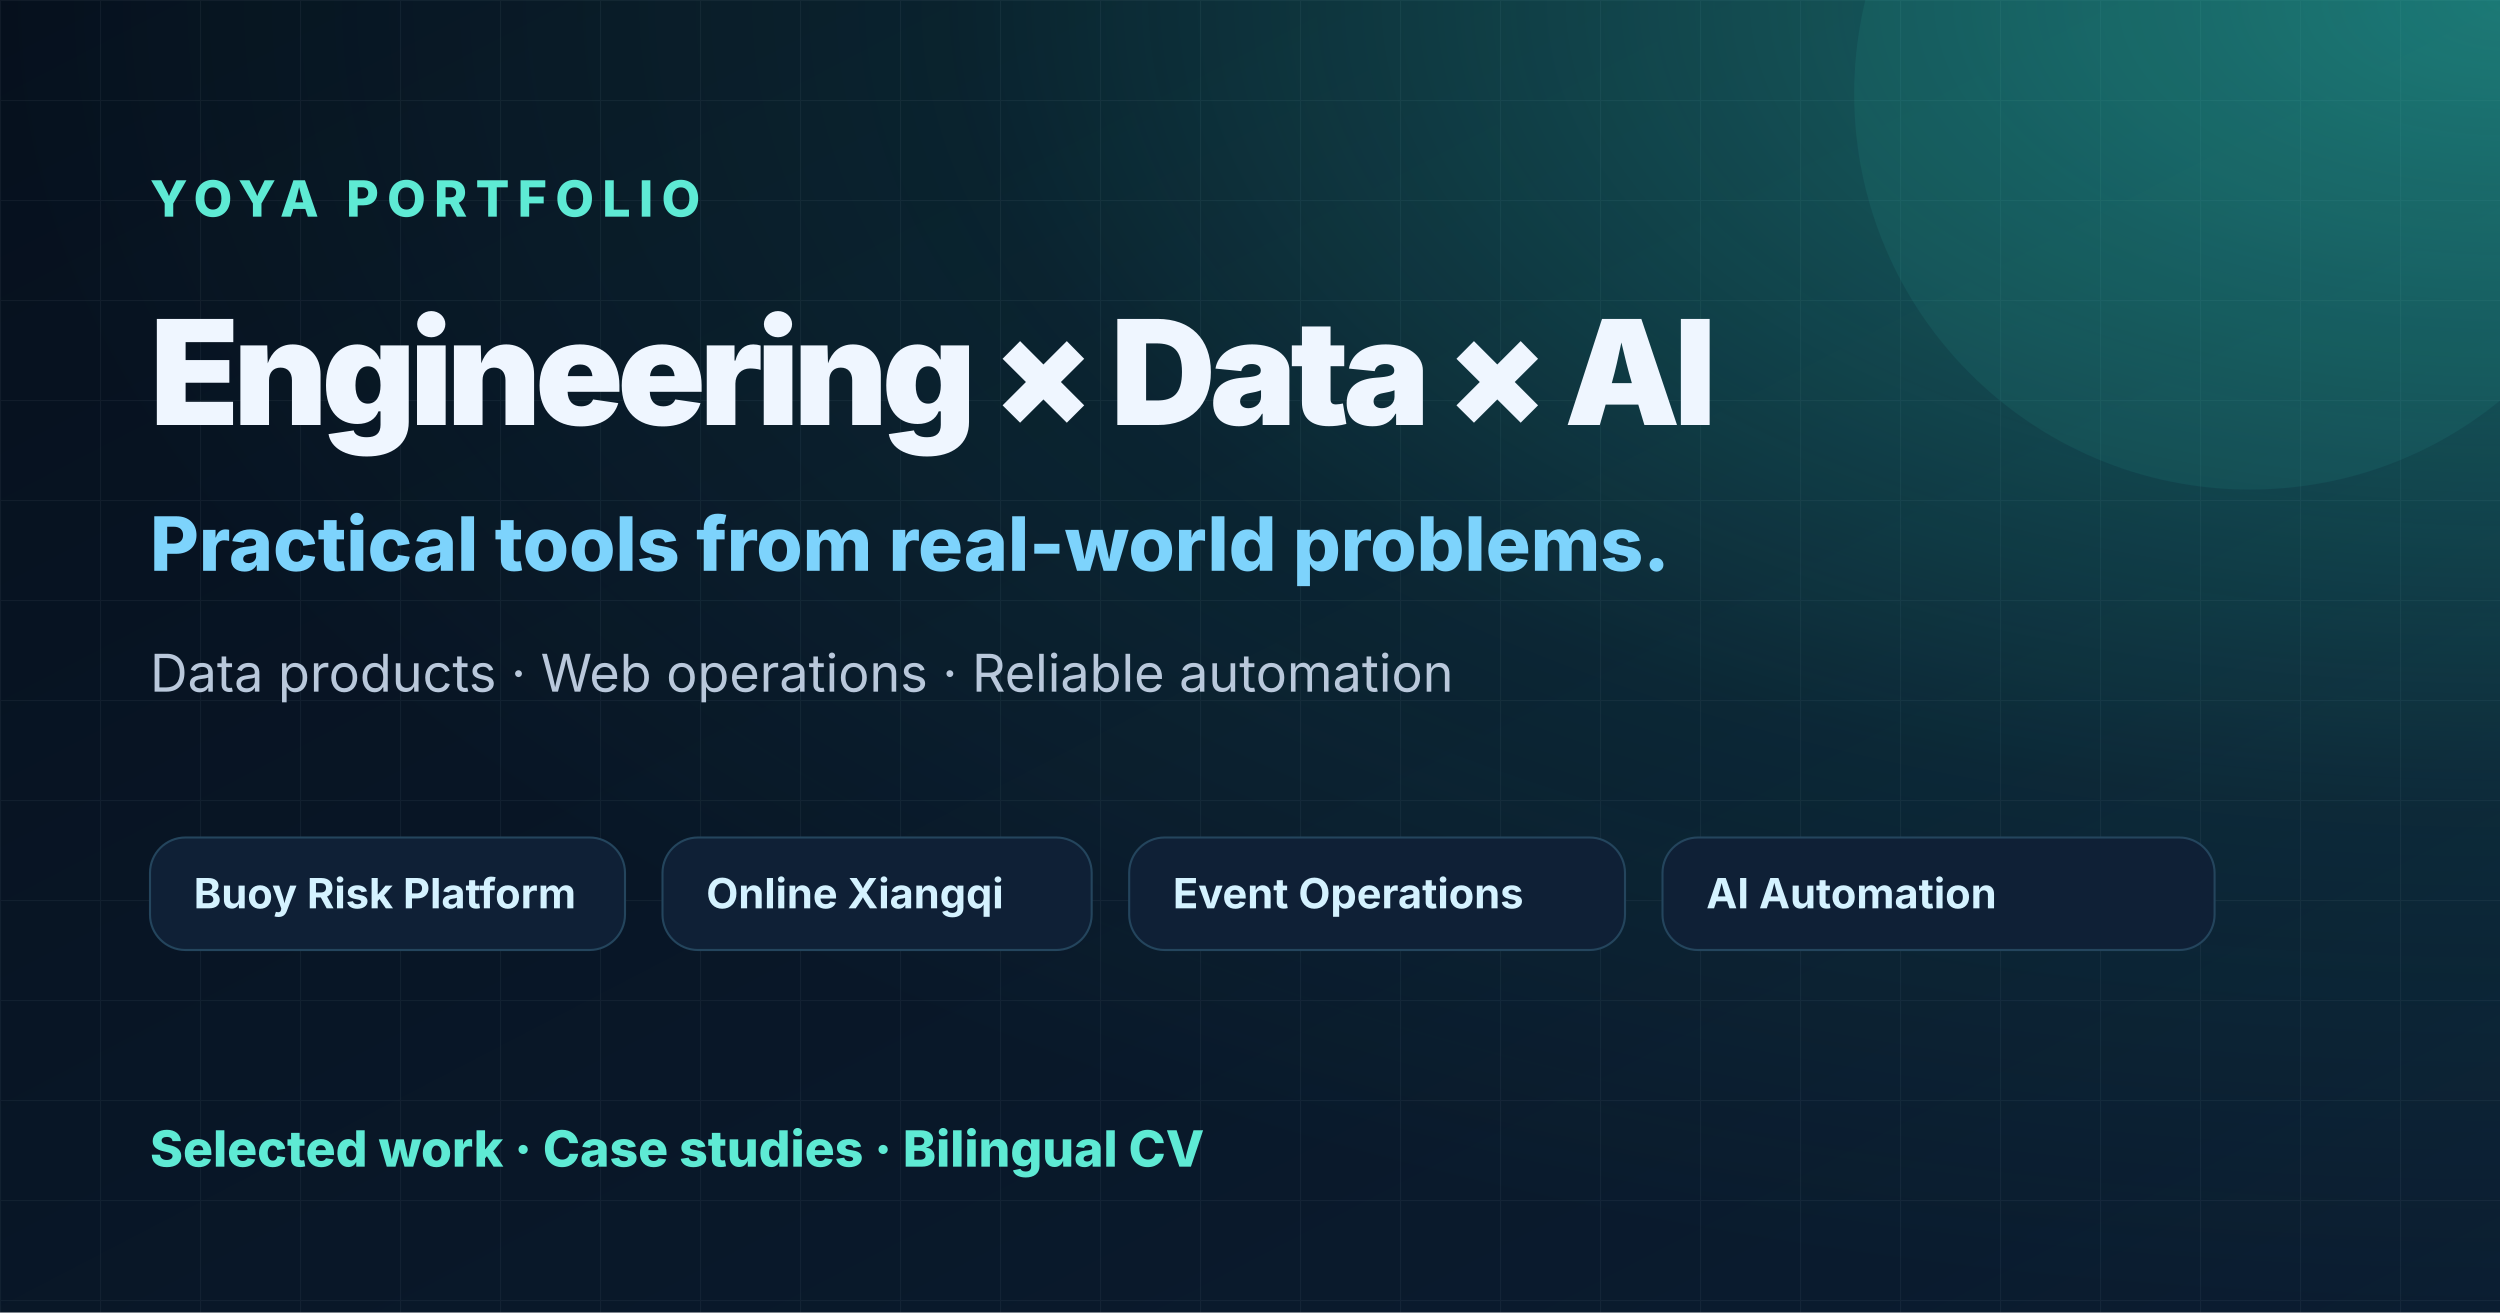
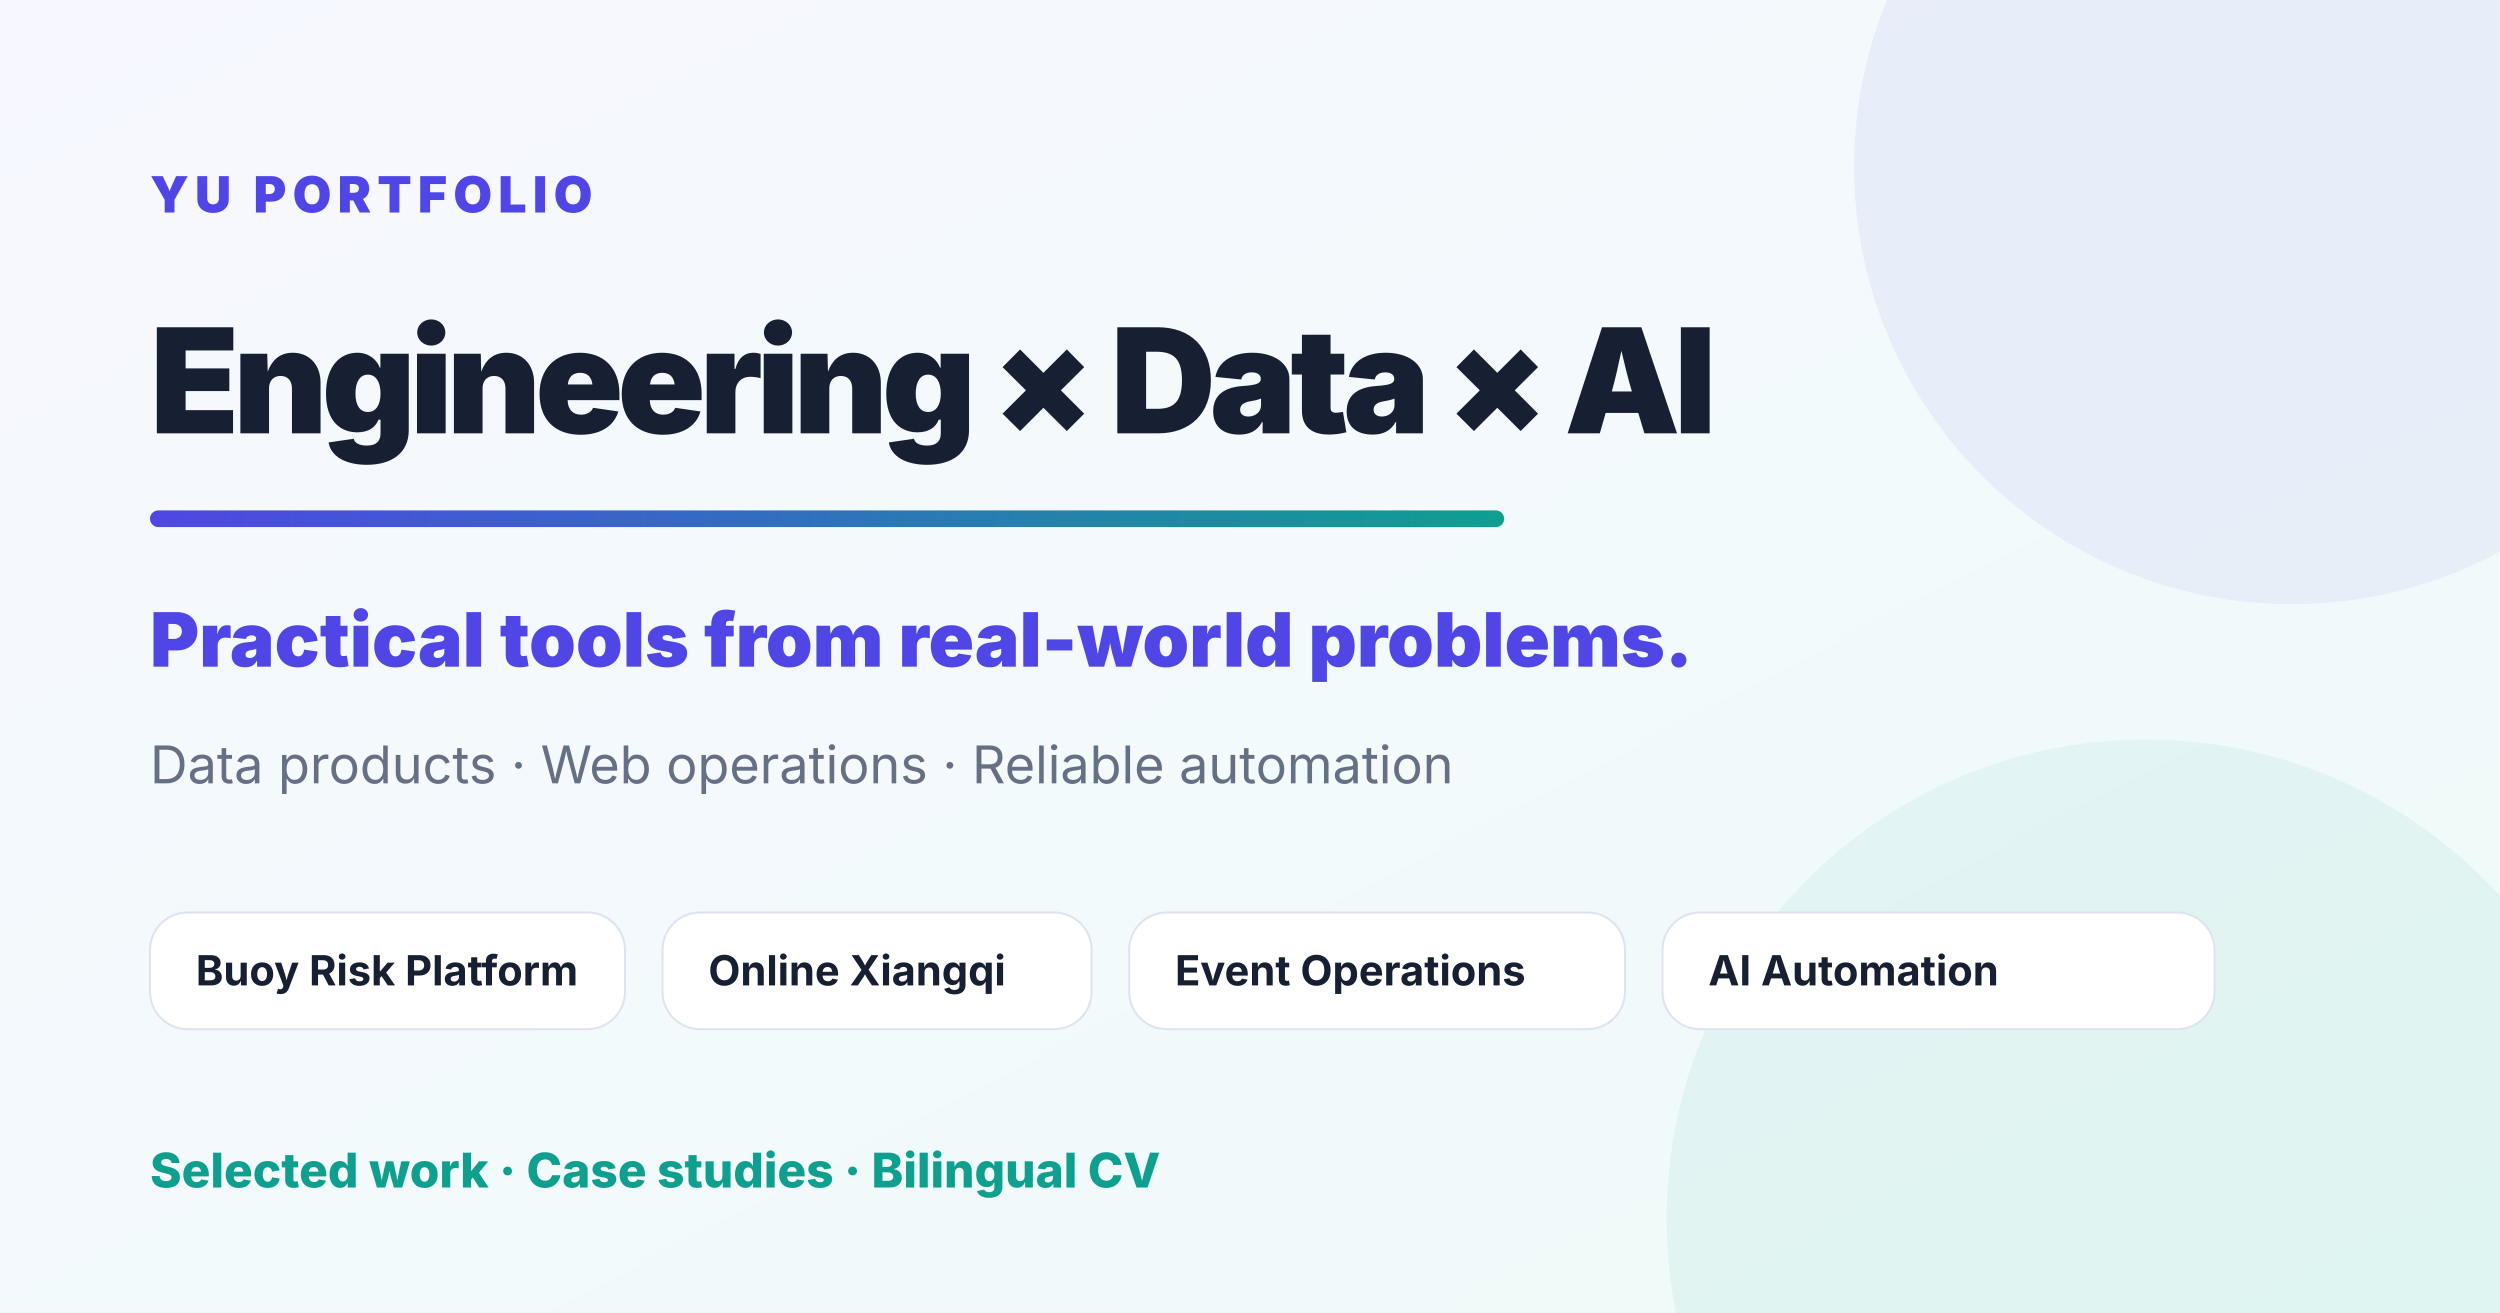
<svg xmlns="http://www.w3.org/2000/svg" width="1200" height="630" viewBox="0 0 1200 630" role="img" aria-labelledby="title desc">
  <defs>
    <linearGradient id="bg" x1="0" y1="0" x2="1" y2="1">
-       <stop offset="0" stop-color="#06101d" />
-       <stop offset="1" stop-color="#0b1d31" />
+       <stop offset="0" stop-color="#f7f8ff" />
+       <stop offset="1" stop-color="#eefbf8" />
    </linearGradient>
-     <radialGradient id="glow" cx="1" cy="0" r="1">
-       <stop offset="0" stop-color="#2dd4bf" stop-opacity=".48" />
-       <stop offset=".62" stop-color="#2dd4bf" stop-opacity=".08" />
-       <stop offset="1" stop-color="#2dd4bf" stop-opacity="0" />
-     </radialGradient>
-     <pattern id="grid" width="48" height="48" patternUnits="userSpaceOnUse">
-       <path d="M48 0H0V48" fill="none" stroke="#9fb0c7" stroke-opacity=".07" />
-     </pattern>
+     <linearGradient id="accent" x1="0" y1="0" x2="1" y2="0">
+       <stop offset="0" stop-color="#4f46e5" />
+       <stop offset="1" stop-color="#0f9f8f" />
+     </linearGradient>
  </defs>
  <rect width="1200" height="630" fill="url(#bg)" />
-   <rect width="1200" height="630" fill="url(#grid)" />
-   <rect width="1200" height="630" fill="url(#glow)" />
-   <circle cx="1080" cy="45" r="190" fill="#2dd4bf" opacity=".08" />
+   <circle cx="1100" cy="80" r="210" fill="#4f46e5" opacity=".07" />
+   <circle cx="1030" cy="585" r="230" fill="#0f9f8f" opacity=".07" />
  <g font-family="Inter,Segoe UI,Arial,sans-serif">
-     <text x="72" y="104" fill="#5eead4" font-size="24" font-weight="800" letter-spacing="4">YOYA PORTFOLIO</text>
-     <text x="72" y="204" fill="#eff6ff" font-size="70" font-weight="900" letter-spacing="-3">Engineering × Data × AI</text>
-     <text x="72" y="274" fill="#7dd3fc" font-size="36" font-weight="800">Practical tools from real-world problems.</text>
-     <text x="72" y="332" fill="#b9c8db" font-size="25">Data products · Web operations · Reliable automation</text>
-     <g font-size="20" font-weight="700">
-       <rect x="72" y="402" width="228" height="54" rx="17" fill="#0f2036" stroke="#24455d" />
-       <text x="93" y="436" fill="#d4f2ff">Buoy Risk Platform</text>
-       <rect x="318" y="402" width="206" height="54" rx="17" fill="#0f2036" stroke="#24455d" />
-       <text x="339" y="436" fill="#d4f2ff">Online Xiangqi</text>
-       <rect x="542" y="402" width="238" height="54" rx="17" fill="#0f2036" stroke="#24455d" />
-       <text x="563" y="436" fill="#d4f2ff">Event Operations</text>
-       <rect x="798" y="402" width="265" height="54" rx="17" fill="#0f2036" stroke="#24455d" />
-       <text x="819" y="436" fill="#d4f2ff">AI Automation</text>
+     <text x="72" y="102" fill="#4f46e5" font-size="24" font-weight="850" letter-spacing="3">YU PORTFOLIO</text>
+     <text x="72" y="208" fill="#172033" font-size="70" font-weight="900" letter-spacing="-3">Engineering × Data × AI</text>
+     <rect x="72" y="245" width="650" height="8" rx="4" fill="url(#accent)" />
+     <text x="72" y="320" fill="#4f46e5" font-size="36" font-weight="850">Practical tools from real-world problems.</text>
+     <text x="72" y="376" fill="#667085" font-size="25">Data products · Web operations · Reliable automation</text>
+     <g font-size="20" font-weight="750">
+       <rect x="72" y="438" width="228" height="56" rx="18" fill="#ffffff" stroke="#dfe3ef" />
+       <text x="94" y="473" fill="#172033">Buoy Risk Platform</text>
+       <rect x="318" y="438" width="206" height="56" rx="18" fill="#ffffff" stroke="#dfe3ef" />
+       <text x="340" y="473" fill="#172033">Online Xiangqi</text>
+       <rect x="542" y="438" width="238" height="56" rx="18" fill="#ffffff" stroke="#dfe3ef" />
+       <text x="564" y="473" fill="#172033">Event Operations</text>
+       <rect x="798" y="438" width="265" height="56" rx="18" fill="#ffffff" stroke="#dfe3ef" />
+       <text x="820" y="473" fill="#172033">AI Automation</text>
    </g>
-     <text x="72" y="560" fill="#5eead4" font-size="24" font-weight="800">Selected work · Case studies · Bilingual CV</text>
+     <text x="72" y="570" fill="#0f9f8f" font-size="23" font-weight="800">Selected work · Case studies · Bilingual CV</text>
  </g>
</svg>
